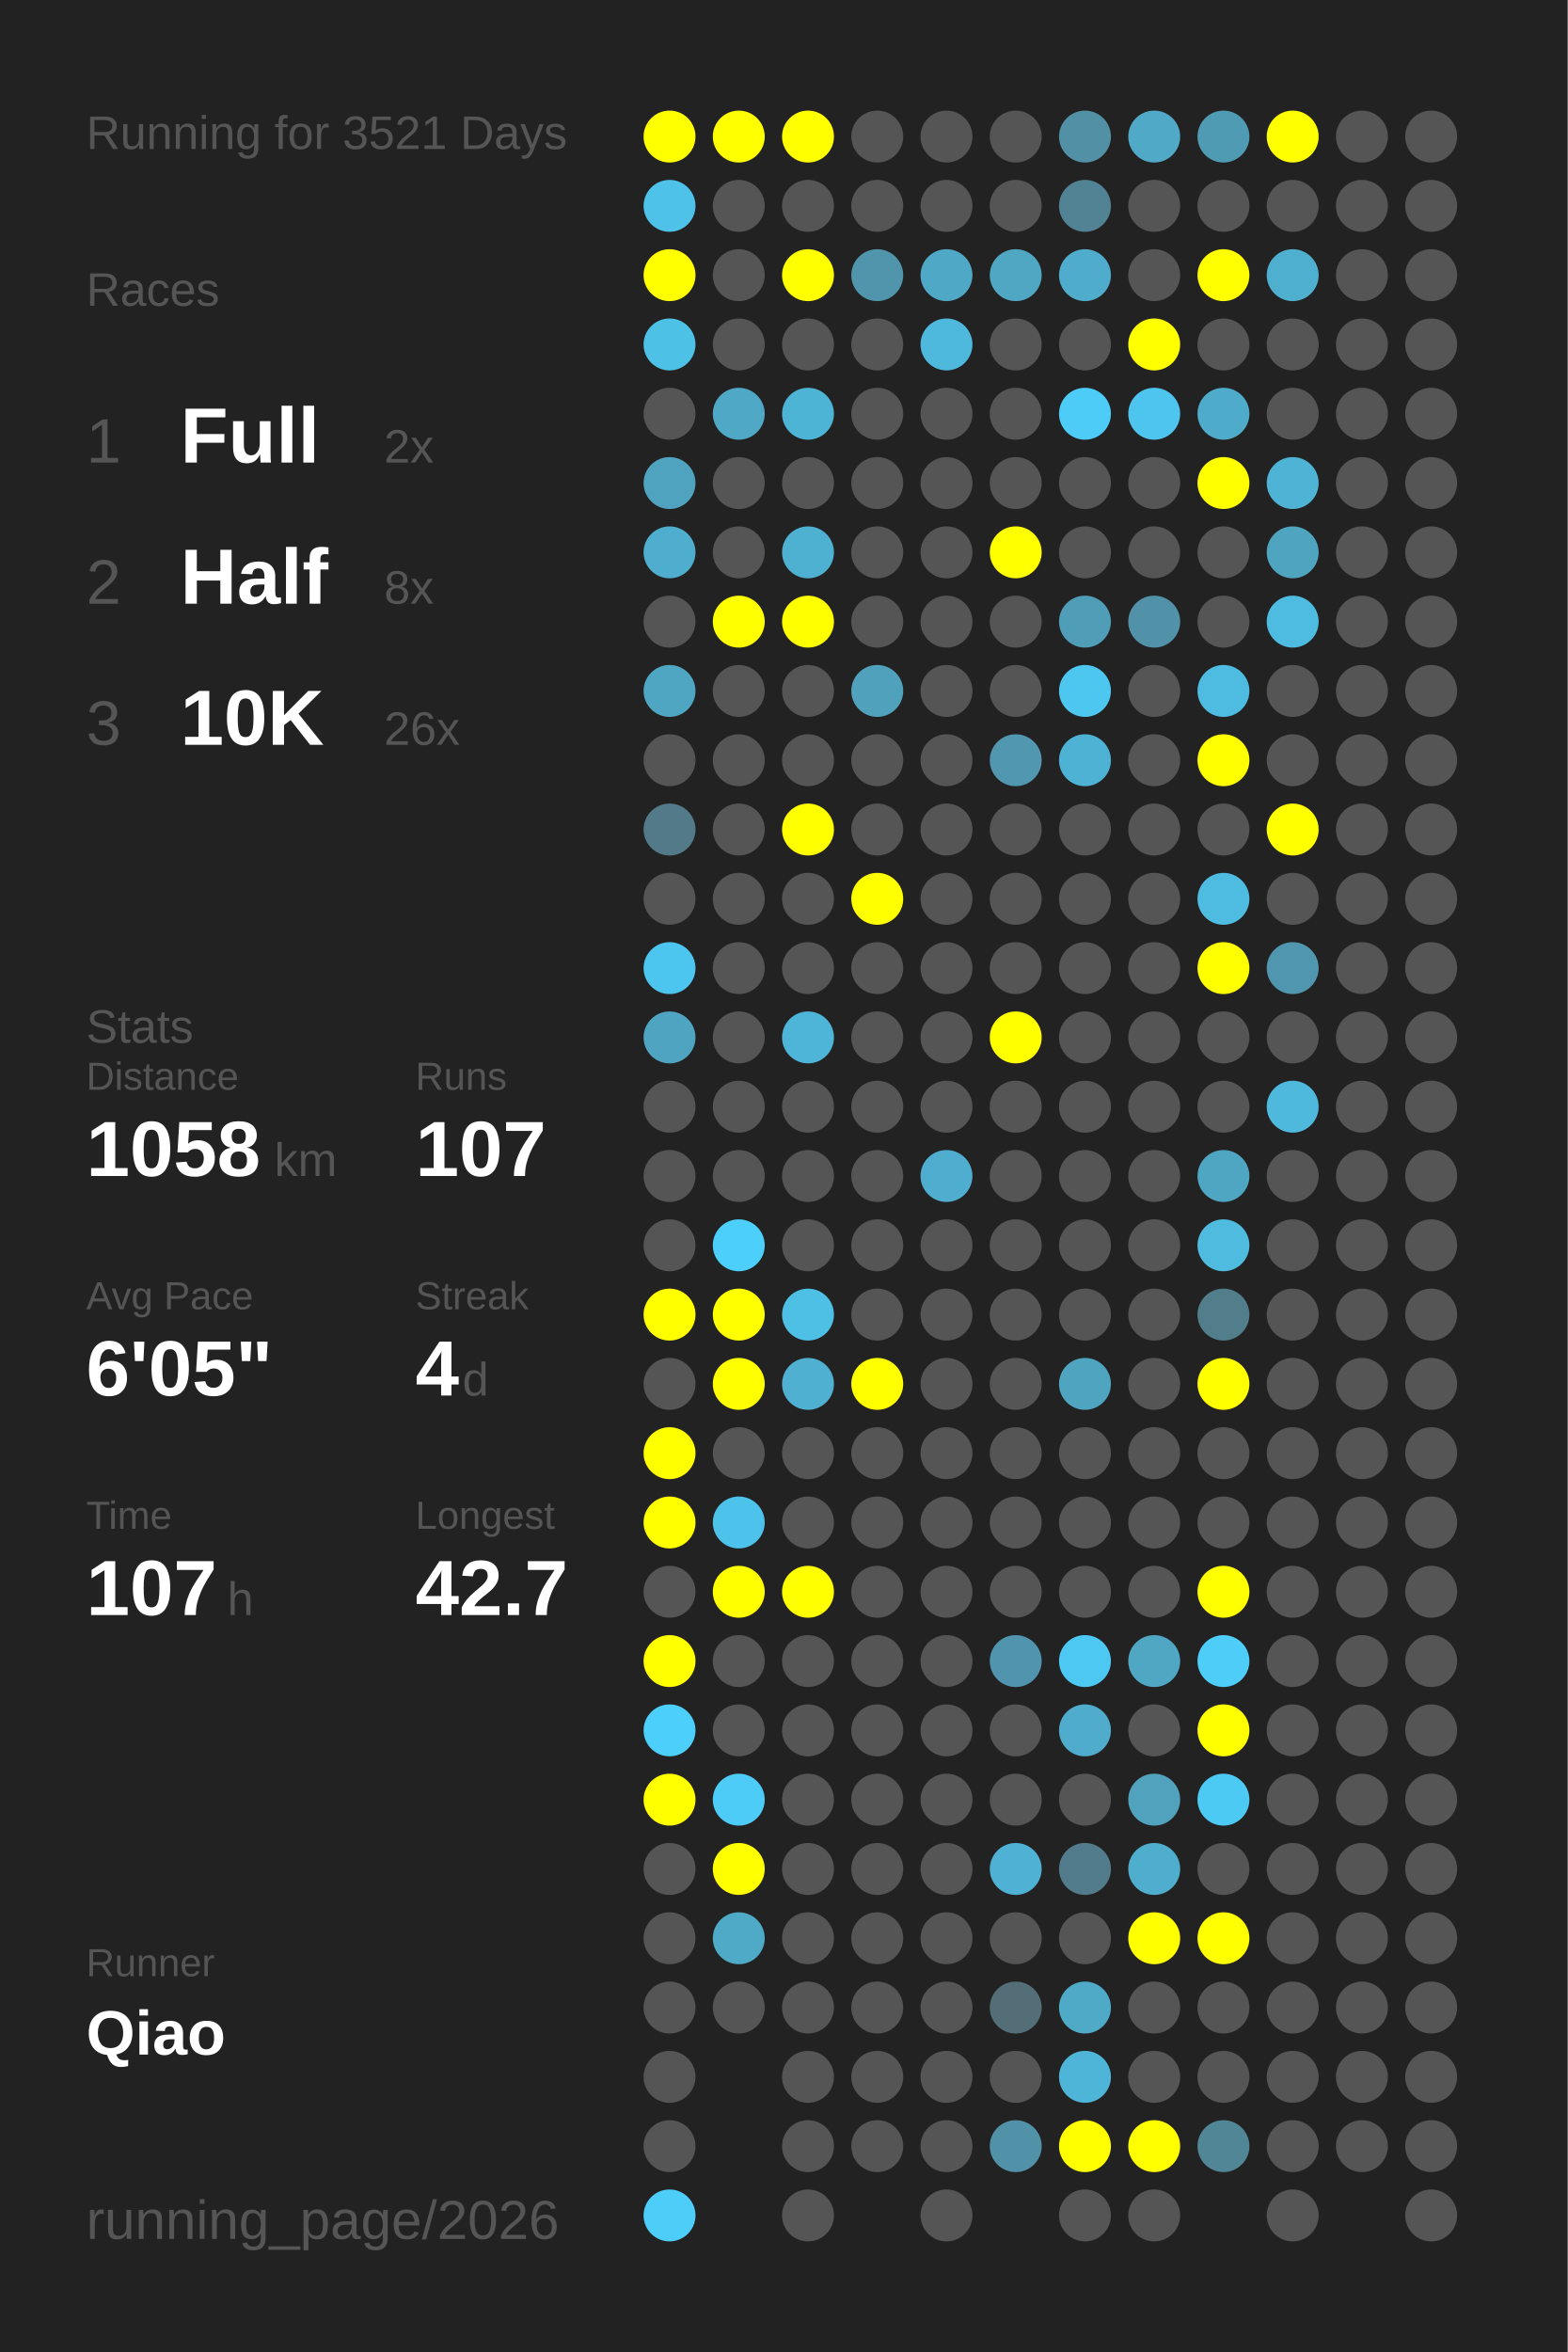
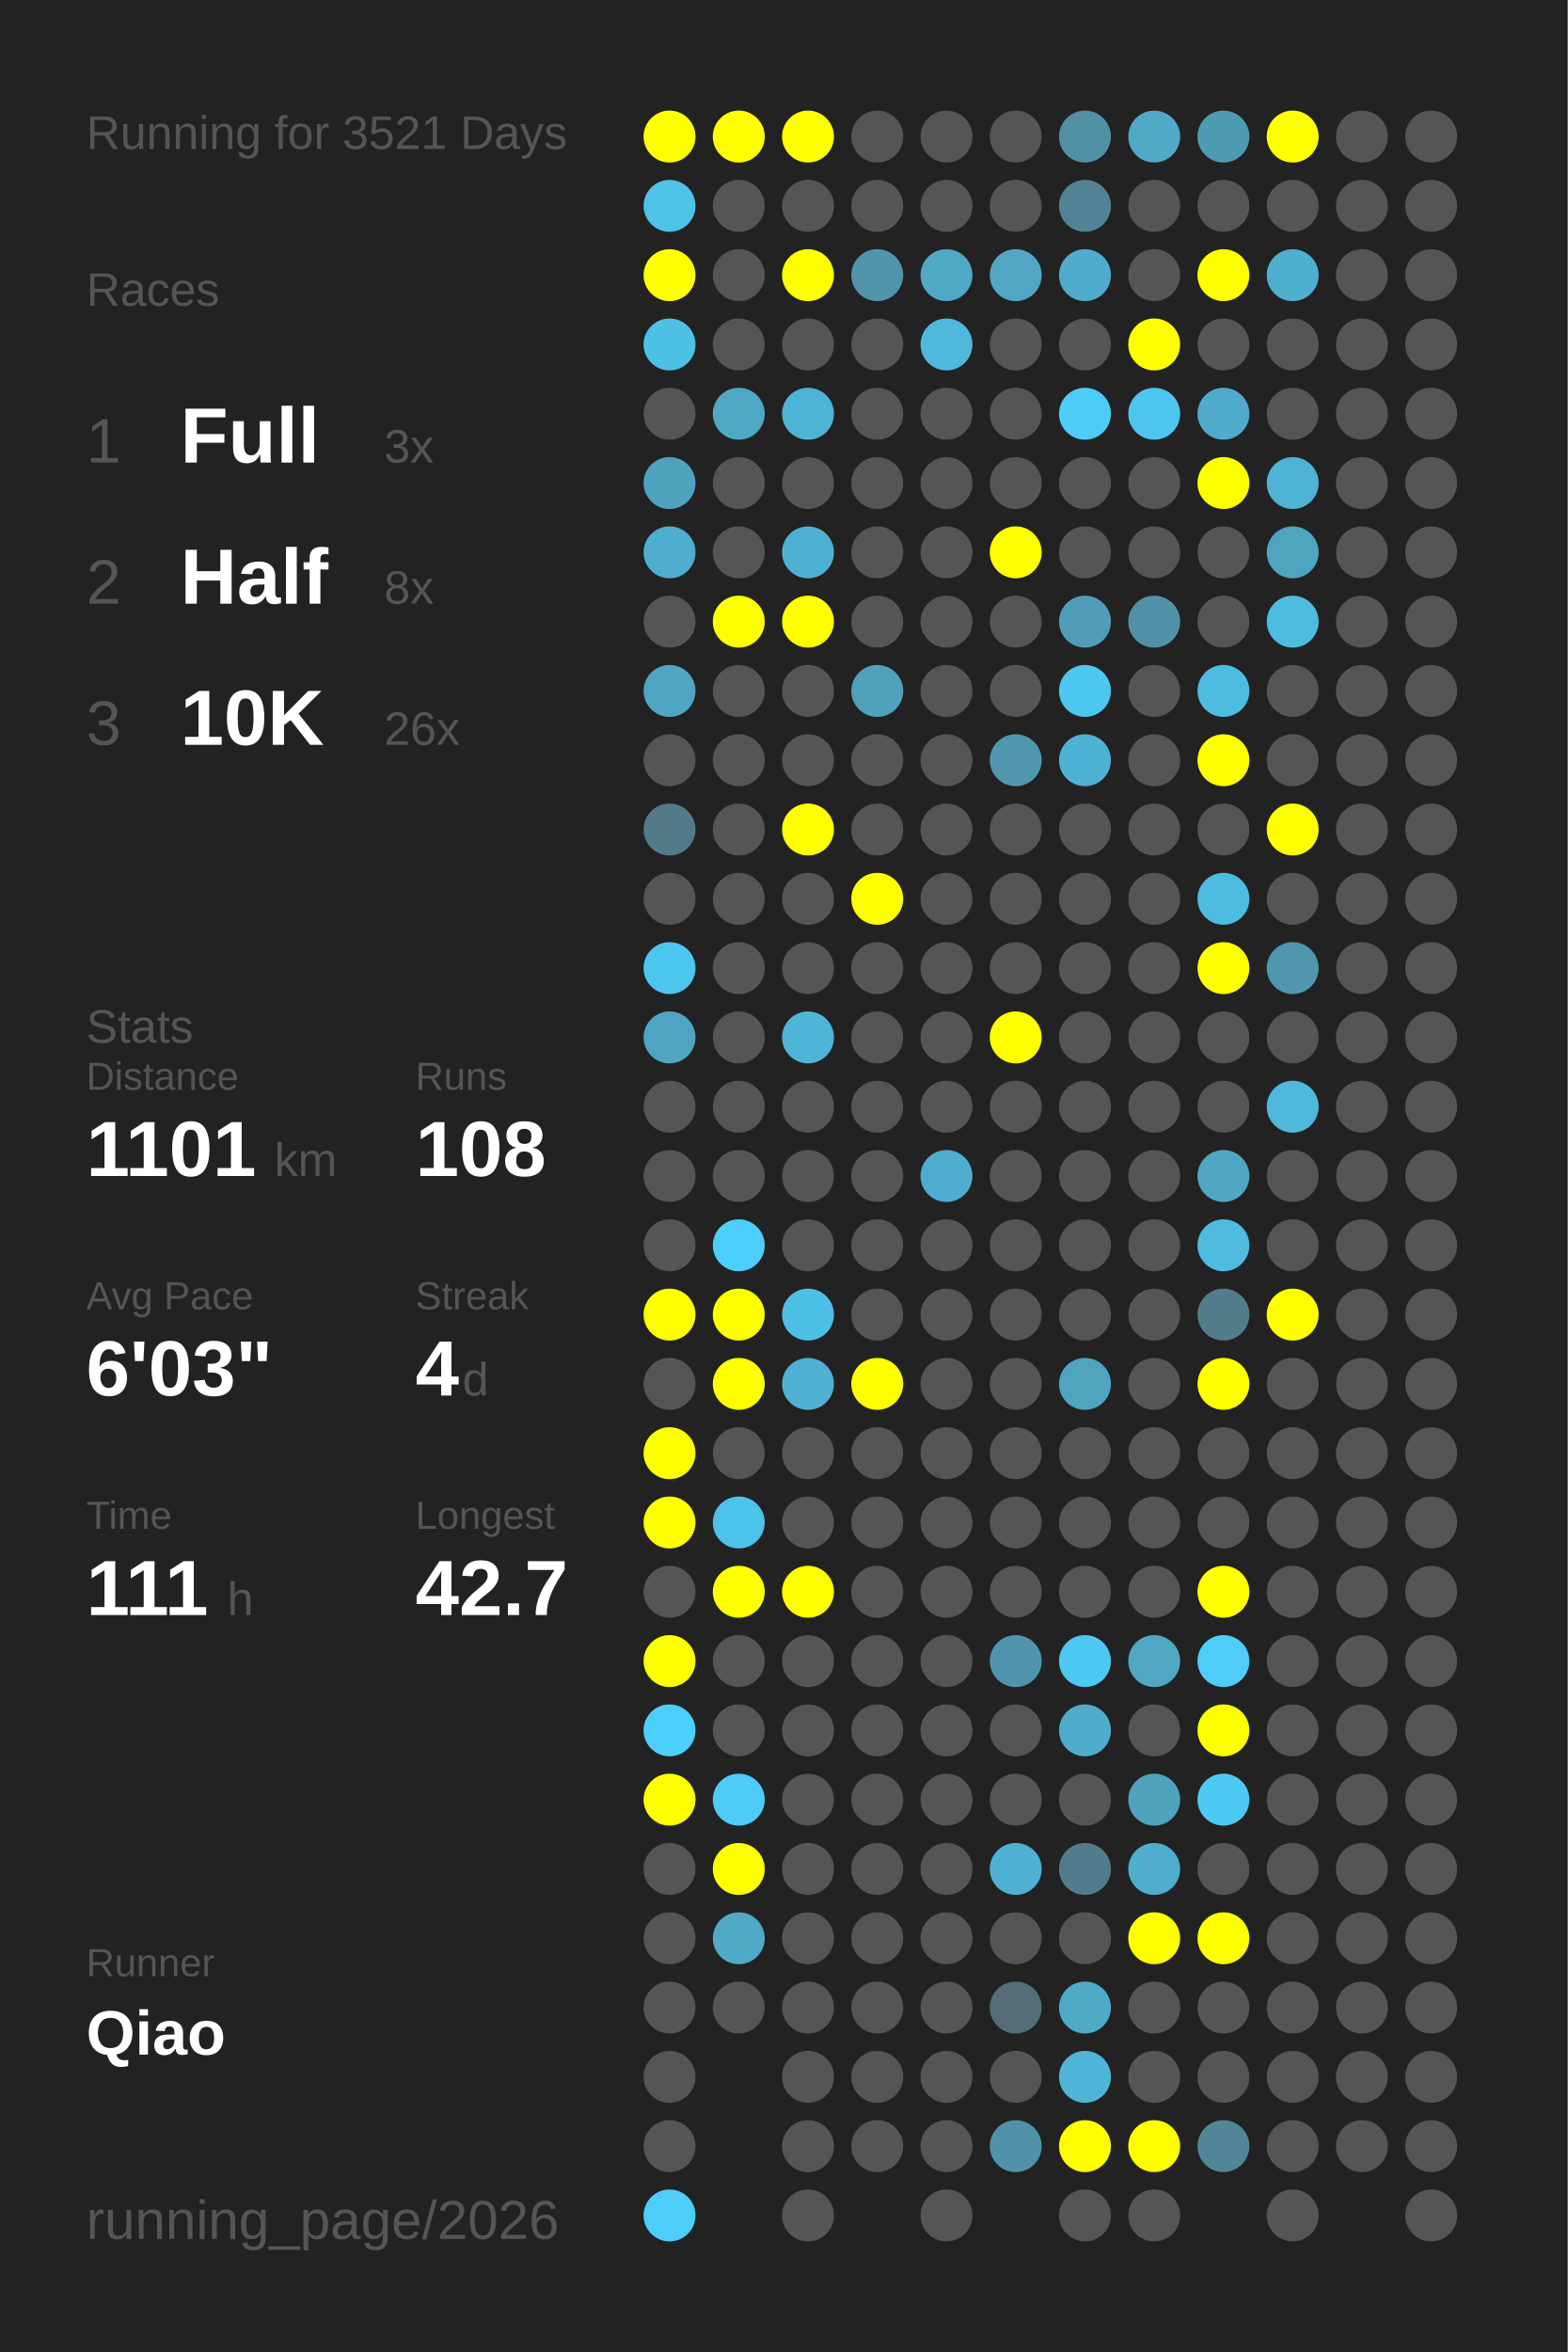
<svg xmlns="http://www.w3.org/2000/svg" baseProfile="full" height="300mm" version="1.1" viewBox="0,0,200,300" width="200mm">
  <defs />
  <rect fill="#222222" height="300" width="200" x="0" y="0" />
  <text fill="#555555" style="font-size:6px; font-family:Arial;" x="11" y="19">Running for 3521 Days</text>
  <text fill="#555555" style="font-size:6px; font-family:Arial;" x="11" y="39">Races</text>
  <text fill="#555555" style="font-size:8px; font-family:Arial;" x="11" y="59">1</text>
  <text fill="#FFFFFF" style="font-size:10px; font-family:Arial; font-weight:bold;" x="23" y="59">Full</text>
-   <text fill="#555555" style="font-size:6px; font-family:Arial;" x="49" y="59">2x</text>
+   <text fill="#555555" style="font-size:6px; font-family:Arial;" x="49" y="59">3x</text>
  <text fill="#555555" style="font-size:8px; font-family:Arial;" x="11" y="77">2</text>
  <text fill="#FFFFFF" style="font-size:10px; font-family:Arial; font-weight:bold;" x="23" y="77">Half</text>
  <text fill="#555555" style="font-size:6px; font-family:Arial;" x="49" y="77">8x</text>
  <text fill="#555555" style="font-size:8px; font-family:Arial;" x="11" y="95">3</text>
  <text fill="#FFFFFF" style="font-size:10px; font-family:Arial; font-weight:bold;" x="23" y="95">10K</text>
  <text fill="#555555" style="font-size:6px; font-family:Arial;" x="49" y="95">26x</text>
  <text fill="#555555" style="font-size:6px; font-family:Arial;" x="11" y="133">Stats</text>
  <text fill="#555555" style="font-size:5px; font-family:Arial;" x="11" y="139">Distance</text>
-   <text fill="#FFFFFF" style="font-size:10px; font-family:Arial; font-weight:bold;" x="11" y="150">1058</text>
+   <text fill="#FFFFFF" style="font-size:10px; font-family:Arial; font-weight:bold;" x="11" y="150">1101</text>
  <text fill="#555555" style="font-size:6px; font-family:Arial;" x="35" y="150">km</text>
  <text fill="#555555" style="font-size:5px; font-family:Arial;" x="53" y="139">Runs</text>
-   <text fill="#FFFFFF" style="font-size:10px; font-family:Arial; font-weight:bold;" x="53" y="150">107</text>
+   <text fill="#FFFFFF" style="font-size:10px; font-family:Arial; font-weight:bold;" x="53" y="150">108</text>
  <text fill="#555555" style="font-size:5px; font-family:Arial;" x="11" y="167">Avg Pace</text>
-   <text fill="#FFFFFF" style="font-size:10px; font-family:Arial; font-weight:bold;" x="11" y="178">6'05"</text>
+   <text fill="#FFFFFF" style="font-size:10px; font-family:Arial; font-weight:bold;" x="11" y="178">6'03"</text>
  <text fill="#555555" style="font-size:5px; font-family:Arial;" x="53" y="167">Streak</text>
  <text fill="#FFFFFF" style="font-size:10px; font-family:Arial; font-weight:bold;" x="53" y="178">4</text>
  <text fill="#555555" style="font-size:6px; font-family:Arial;" x="59" y="178">d</text>
  <text fill="#555555" style="font-size:5px; font-family:Arial;" x="11" y="195">Time</text>
-   <text fill="#FFFFFF" style="font-size:10px; font-family:Arial; font-weight:bold;" x="11" y="206">107</text>
+   <text fill="#FFFFFF" style="font-size:10px; font-family:Arial; font-weight:bold;" x="11" y="206">111</text>
  <text fill="#555555" style="font-size:6px; font-family:Arial;" x="29" y="206">h</text>
  <text fill="#555555" style="font-size:5px; font-family:Arial;" x="53" y="195">Longest</text>
  <text fill="#FFFFFF" style="font-size:10px; font-family:Arial; font-weight:bold;" x="53" y="206">42.7</text>
  <text fill="#555555" style="font-size:5px; font-family:Arial;" x="11" y="252.065">Runner</text>
  <text fill="#FFFFFF" style="font-size:8px; font-family:Arial; font-weight:bold;" x="11" y="262.065">Qiao</text>
  <text fill="#555555" style="font-size:7px; font-family:Arial;" x="11" y="285.581">running_page/2026</text>
  <circle cx="85.417" cy="17.419" fill="#FFFF00" r="3.312" />
  <circle cx="85.417" cy="26.258" fill="#4ec2e9" r="3.312" />
  <circle cx="85.417" cy="35.097" fill="#FFFF00" r="3.312" />
  <circle cx="85.417" cy="43.935" fill="#4ec1e7" r="3.312" />
  <circle cx="85.417" cy="52.774" fill="#555555" r="3.312" />
  <circle cx="85.417" cy="61.613" fill="#4fa3bf" r="3.312" />
  <circle cx="85.417" cy="70.452" fill="#4faece" r="3.312" />
  <circle cx="85.417" cy="79.29" fill="#555555" r="3.312" />
  <circle cx="85.417" cy="88.129" fill="#4fa6c3" r="3.312" />
  <circle cx="85.417" cy="96.968" fill="#555555" r="3.312" />
  <circle cx="85.417" cy="105.806" fill="#527a88" r="3.312" />
  <circle cx="85.417" cy="114.645" fill="#555555" r="3.312" />
  <circle cx="85.417" cy="123.484" fill="#4dc6ef" r="3.312" />
  <circle cx="85.417" cy="132.323" fill="#4fa5c1" r="3.312" />
  <circle cx="85.417" cy="141.161" fill="#555555" r="3.312" />
  <circle cx="85.417" cy="150" fill="#555555" r="3.312" />
  <circle cx="85.417" cy="158.839" fill="#555555" r="3.312" />
  <circle cx="85.417" cy="167.677" fill="#FFFF00" r="3.312" />
  <circle cx="85.417" cy="176.516" fill="#555555" r="3.312" />
  <circle cx="85.417" cy="185.355" fill="#FFFF00" r="3.312" />
  <circle cx="85.417" cy="194.194" fill="#FFFF00" r="3.312" />
  <circle cx="85.417" cy="203.032" fill="#555555" r="3.312" />
  <circle cx="85.417" cy="211.871" fill="#FFFF00" r="3.312" />
  <circle cx="85.417" cy="220.71" fill="#4dcffb" r="3.312" />
  <circle cx="85.417" cy="229.548" fill="#FFFF00" r="3.312" />
  <circle cx="85.417" cy="238.387" fill="#555555" r="3.312" />
  <circle cx="85.417" cy="247.226" fill="#555555" r="3.312" />
  <circle cx="85.417" cy="256.065" fill="#555555" r="3.312" />
  <circle cx="85.417" cy="264.903" fill="#555555" r="3.312" />
  <circle cx="85.417" cy="273.742" fill="#555555" r="3.312" />
  <circle cx="85.417" cy="282.581" fill="#4dcef9" r="3.312" />
  <circle cx="94.25" cy="17.419" fill="#FFFF00" r="3.312" />
  <circle cx="94.25" cy="26.258" fill="#555555" r="3.312" />
  <circle cx="94.25" cy="35.097" fill="#555555" r="3.312" />
  <circle cx="94.25" cy="43.935" fill="#555555" r="3.312" />
  <circle cx="94.25" cy="52.774" fill="#4fa8c6" r="3.312" />
  <circle cx="94.25" cy="61.613" fill="#555555" r="3.312" />
  <circle cx="94.25" cy="70.452" fill="#555555" r="3.312" />
  <circle cx="94.25" cy="79.29" fill="#FFFF00" r="3.312" />
  <circle cx="94.25" cy="88.129" fill="#555555" r="3.312" />
  <circle cx="94.25" cy="96.968" fill="#555555" r="3.312" />
  <circle cx="94.25" cy="105.806" fill="#555555" r="3.312" />
  <circle cx="94.25" cy="114.645" fill="#555555" r="3.312" />
  <circle cx="94.25" cy="123.484" fill="#555555" r="3.312" />
  <circle cx="94.25" cy="132.323" fill="#555555" r="3.312" />
  <circle cx="94.25" cy="141.161" fill="#555555" r="3.312" />
  <circle cx="94.25" cy="150" fill="#555555" r="3.312" />
  <circle cx="94.25" cy="158.839" fill="#4dcffb" r="3.312" />
  <circle cx="94.25" cy="167.677" fill="#FFFF00" r="3.312" />
  <circle cx="94.25" cy="176.516" fill="#FFFF00" r="3.312" />
  <circle cx="94.25" cy="185.355" fill="#555555" r="3.312" />
  <circle cx="94.25" cy="194.194" fill="#4dc2ea" r="3.312" />
  <circle cx="94.25" cy="203.032" fill="#FFFF00" r="3.312" />
  <circle cx="94.25" cy="211.871" fill="#555555" r="3.312" />
  <circle cx="94.25" cy="220.71" fill="#555555" r="3.312" />
  <circle cx="94.25" cy="229.548" fill="#4dccf7" r="3.312" />
  <circle cx="94.25" cy="238.387" fill="#FFFF00" r="3.312" />
  <circle cx="94.25" cy="247.226" fill="#4faac8" r="3.312" />
  <circle cx="94.25" cy="256.065" fill="#555555" r="3.312" />
  <circle cx="103.083" cy="17.419" fill="#FFFF00" r="3.312" />
  <circle cx="103.083" cy="26.258" fill="#555555" r="3.312" />
  <circle cx="103.083" cy="35.097" fill="#FFFF00" r="3.312" />
  <circle cx="103.083" cy="43.935" fill="#555555" r="3.312" />
  <circle cx="103.083" cy="52.774" fill="#4eb4d6" r="3.312" />
  <circle cx="103.083" cy="61.613" fill="#555555" r="3.312" />
  <circle cx="103.083" cy="70.452" fill="#4fb1d2" r="3.312" />
  <circle cx="103.083" cy="79.29" fill="#FFFF00" r="3.312" />
  <circle cx="103.083" cy="88.129" fill="#555555" r="3.312" />
  <circle cx="103.083" cy="96.968" fill="#555555" r="3.312" />
  <circle cx="103.083" cy="105.806" fill="#FFFF00" r="3.312" />
  <circle cx="103.083" cy="114.645" fill="#555555" r="3.312" />
  <circle cx="103.083" cy="123.484" fill="#555555" r="3.312" />
  <circle cx="103.083" cy="132.323" fill="#4eb5d8" r="3.312" />
  <circle cx="103.083" cy="141.161" fill="#555555" r="3.312" />
  <circle cx="103.083" cy="150" fill="#555555" r="3.312" />
  <circle cx="103.083" cy="158.839" fill="#555555" r="3.312" />
  <circle cx="103.083" cy="167.677" fill="#4ebfe5" r="3.312" />
  <circle cx="103.083" cy="176.516" fill="#4fb0d1" r="3.312" />
  <circle cx="103.083" cy="185.355" fill="#555555" r="3.312" />
  <circle cx="103.083" cy="194.194" fill="#555555" r="3.312" />
  <circle cx="103.083" cy="203.032" fill="#FFFF00" r="3.312" />
  <circle cx="103.083" cy="211.871" fill="#555555" r="3.312" />
  <circle cx="103.083" cy="220.71" fill="#555555" r="3.312" />
  <circle cx="103.083" cy="229.548" fill="#555555" r="3.312" />
  <circle cx="103.083" cy="238.387" fill="#555555" r="3.312" />
  <circle cx="103.083" cy="247.226" fill="#555555" r="3.312" />
  <circle cx="103.083" cy="256.065" fill="#555555" r="3.312" />
  <circle cx="103.083" cy="264.903" fill="#555555" r="3.312" />
  <circle cx="103.083" cy="273.742" fill="#555555" r="3.312" />
  <circle cx="103.083" cy="282.581" fill="#555555" r="3.312" />
  <circle cx="111.917" cy="17.419" fill="#555555" r="3.312" />
  <circle cx="111.917" cy="26.258" fill="#555555" r="3.312" />
  <circle cx="111.917" cy="35.097" fill="#5095ac" r="3.312" />
  <circle cx="111.917" cy="43.935" fill="#555555" r="3.312" />
  <circle cx="111.917" cy="52.774" fill="#555555" r="3.312" />
  <circle cx="111.917" cy="61.613" fill="#555555" r="3.312" />
  <circle cx="111.917" cy="70.452" fill="#555555" r="3.312" />
  <circle cx="111.917" cy="79.29" fill="#555555" r="3.312" />
  <circle cx="111.917" cy="88.129" fill="#50a1bc" r="3.312" />
  <circle cx="111.917" cy="96.968" fill="#555555" r="3.312" />
  <circle cx="111.917" cy="105.806" fill="#555555" r="3.312" />
  <circle cx="111.917" cy="114.645" fill="#FFFF00" r="3.312" />
  <circle cx="111.917" cy="123.484" fill="#555555" r="3.312" />
  <circle cx="111.917" cy="132.323" fill="#555555" r="3.312" />
  <circle cx="111.917" cy="141.161" fill="#555555" r="3.312" />
  <circle cx="111.917" cy="150" fill="#555555" r="3.312" />
  <circle cx="111.917" cy="158.839" fill="#555555" r="3.312" />
  <circle cx="111.917" cy="167.677" fill="#555555" r="3.312" />
  <circle cx="111.917" cy="176.516" fill="#FFFF00" r="3.312" />
  <circle cx="111.917" cy="185.355" fill="#555555" r="3.312" />
  <circle cx="111.917" cy="194.194" fill="#555555" r="3.312" />
  <circle cx="111.917" cy="203.032" fill="#555555" r="3.312" />
  <circle cx="111.917" cy="211.871" fill="#555555" r="3.312" />
  <circle cx="111.917" cy="220.71" fill="#555555" r="3.312" />
  <circle cx="111.917" cy="229.548" fill="#555555" r="3.312" />
  <circle cx="111.917" cy="238.387" fill="#555555" r="3.312" />
  <circle cx="111.917" cy="247.226" fill="#555555" r="3.312" />
  <circle cx="111.917" cy="256.065" fill="#555555" r="3.312" />
  <circle cx="111.917" cy="264.903" fill="#555555" r="3.312" />
  <circle cx="111.917" cy="273.742" fill="#555555" r="3.312" />
  <circle cx="120.75" cy="17.419" fill="#555555" r="3.312" />
  <circle cx="120.75" cy="26.258" fill="#555555" r="3.312" />
  <circle cx="120.75" cy="35.097" fill="#4fa8c6" r="3.312" />
  <circle cx="120.75" cy="43.935" fill="#4eb9dd" r="3.312" />
  <circle cx="120.75" cy="52.774" fill="#555555" r="3.312" />
  <circle cx="120.75" cy="61.613" fill="#555555" r="3.312" />
  <circle cx="120.75" cy="70.452" fill="#555555" r="3.312" />
  <circle cx="120.75" cy="79.29" fill="#555555" r="3.312" />
  <circle cx="120.75" cy="88.129" fill="#555555" r="3.312" />
  <circle cx="120.75" cy="96.968" fill="#555555" r="3.312" />
  <circle cx="120.75" cy="105.806" fill="#555555" r="3.312" />
  <circle cx="120.75" cy="114.645" fill="#555555" r="3.312" />
  <circle cx="120.75" cy="123.484" fill="#555555" r="3.312" />
  <circle cx="120.75" cy="132.323" fill="#555555" r="3.312" />
  <circle cx="120.75" cy="141.161" fill="#555555" r="3.312" />
  <circle cx="120.75" cy="150" fill="#4faecf" r="3.312" />
  <circle cx="120.75" cy="158.839" fill="#555555" r="3.312" />
  <circle cx="120.75" cy="167.677" fill="#555555" r="3.312" />
  <circle cx="120.75" cy="176.516" fill="#555555" r="3.312" />
  <circle cx="120.75" cy="185.355" fill="#555555" r="3.312" />
  <circle cx="120.75" cy="194.194" fill="#555555" r="3.312" />
  <circle cx="120.75" cy="203.032" fill="#555555" r="3.312" />
  <circle cx="120.75" cy="211.871" fill="#555555" r="3.312" />
  <circle cx="120.75" cy="220.71" fill="#555555" r="3.312" />
  <circle cx="120.75" cy="229.548" fill="#555555" r="3.312" />
  <circle cx="120.75" cy="238.387" fill="#555555" r="3.312" />
  <circle cx="120.75" cy="247.226" fill="#555555" r="3.312" />
  <circle cx="120.75" cy="256.065" fill="#555555" r="3.312" />
  <circle cx="120.75" cy="264.903" fill="#555555" r="3.312" />
  <circle cx="120.75" cy="273.742" fill="#555555" r="3.312" />
  <circle cx="120.75" cy="282.581" fill="#555555" r="3.312" />
  <circle cx="129.583" cy="17.419" fill="#555555" r="3.312" />
  <circle cx="129.583" cy="26.258" fill="#555555" r="3.312" />
  <circle cx="129.583" cy="35.097" fill="#4fa7c4" r="3.312" />
  <circle cx="129.583" cy="43.935" fill="#555555" r="3.312" />
  <circle cx="129.583" cy="52.774" fill="#555555" r="3.312" />
  <circle cx="129.583" cy="61.613" fill="#555555" r="3.312" />
  <circle cx="129.583" cy="70.452" fill="#FFFF00" r="3.312" />
  <circle cx="129.583" cy="79.29" fill="#555555" r="3.312" />
  <circle cx="129.583" cy="88.129" fill="#555555" r="3.312" />
  <circle cx="129.583" cy="96.968" fill="#5097af" r="3.312" />
  <circle cx="129.583" cy="105.806" fill="#555555" r="3.312" />
  <circle cx="129.583" cy="114.645" fill="#555555" r="3.312" />
  <circle cx="129.583" cy="123.484" fill="#555555" r="3.312" />
  <circle cx="129.583" cy="132.323" fill="#FFFF00" r="3.312" />
  <circle cx="129.583" cy="141.161" fill="#555555" r="3.312" />
  <circle cx="129.583" cy="150" fill="#555555" r="3.312" />
  <circle cx="129.583" cy="158.839" fill="#555555" r="3.312" />
  <circle cx="129.583" cy="167.677" fill="#555555" r="3.312" />
  <circle cx="129.583" cy="176.516" fill="#555555" r="3.312" />
  <circle cx="129.583" cy="185.355" fill="#555555" r="3.312" />
  <circle cx="129.583" cy="194.194" fill="#555555" r="3.312" />
  <circle cx="129.583" cy="203.032" fill="#555555" r="3.312" />
  <circle cx="129.583" cy="211.871" fill="#5095ad" r="3.312" />
  <circle cx="129.583" cy="220.71" fill="#555555" r="3.312" />
  <circle cx="129.583" cy="229.548" fill="#555555" r="3.312" />
  <circle cx="129.583" cy="238.387" fill="#4fb1d3" r="3.312" />
  <circle cx="129.583" cy="247.226" fill="#555555" r="3.312" />
  <circle cx="129.583" cy="256.065" fill="#536e77" r="3.312" />
  <circle cx="129.583" cy="264.903" fill="#555555" r="3.312" />
  <circle cx="129.583" cy="273.742" fill="#5192a8" r="3.312" />
  <circle cx="138.417" cy="17.419" fill="#5190a5" r="3.312" />
  <circle cx="138.417" cy="26.258" fill="#528394" r="3.312" />
  <circle cx="138.417" cy="35.097" fill="#4faccc" r="3.312" />
  <circle cx="138.417" cy="43.935" fill="#555555" r="3.312" />
  <circle cx="138.417" cy="52.774" fill="#4dccf7" r="3.312" />
  <circle cx="138.417" cy="61.613" fill="#555555" r="3.312" />
  <circle cx="138.417" cy="70.452" fill="#555555" r="3.312" />
  <circle cx="138.417" cy="79.29" fill="#509db7" r="3.312" />
  <circle cx="138.417" cy="88.129" fill="#4dc7f0" r="3.312" />
  <circle cx="138.417" cy="96.968" fill="#4eb2d4" r="3.312" />
  <circle cx="138.417" cy="105.806" fill="#555555" r="3.312" />
  <circle cx="138.417" cy="114.645" fill="#555555" r="3.312" />
  <circle cx="138.417" cy="123.484" fill="#555555" r="3.312" />
  <circle cx="138.417" cy="132.323" fill="#555555" r="3.312" />
  <circle cx="138.417" cy="141.161" fill="#555555" r="3.312" />
  <circle cx="138.417" cy="150" fill="#555555" r="3.312" />
  <circle cx="138.417" cy="158.839" fill="#555555" r="3.312" />
  <circle cx="138.417" cy="167.677" fill="#555555" r="3.312" />
  <circle cx="138.417" cy="176.516" fill="#4fa4c0" r="3.312" />
  <circle cx="138.417" cy="185.355" fill="#555555" r="3.312" />
  <circle cx="138.417" cy="194.194" fill="#555555" r="3.312" />
  <circle cx="138.417" cy="203.032" fill="#555555" r="3.312" />
  <circle cx="138.417" cy="211.871" fill="#4dc8f2" r="3.312" />
  <circle cx="138.417" cy="220.71" fill="#4faccc" r="3.312" />
  <circle cx="138.417" cy="229.548" fill="#555555" r="3.312" />
  <circle cx="138.417" cy="238.387" fill="#527c8b" r="3.312" />
  <circle cx="138.417" cy="247.226" fill="#555555" r="3.312" />
  <circle cx="138.417" cy="256.065" fill="#4faac8" r="3.312" />
  <circle cx="138.417" cy="264.903" fill="#4eb5d8" r="3.312" />
  <circle cx="138.417" cy="273.742" fill="#FFFF00" r="3.312" />
  <circle cx="138.417" cy="282.581" fill="#555555" r="3.312" />
  <circle cx="147.25" cy="17.419" fill="#4fa9c7" r="3.312" />
  <circle cx="147.25" cy="26.258" fill="#555555" r="3.312" />
  <circle cx="147.25" cy="35.097" fill="#555555" r="3.312" />
  <circle cx="147.25" cy="43.935" fill="#FFFF00" r="3.312" />
  <circle cx="147.25" cy="52.774" fill="#4dc5ee" r="3.312" />
  <circle cx="147.25" cy="61.613" fill="#555555" r="3.312" />
  <circle cx="147.25" cy="70.452" fill="#555555" r="3.312" />
  <circle cx="147.25" cy="79.29" fill="#5192a8" r="3.312" />
  <circle cx="147.25" cy="88.129" fill="#555555" r="3.312" />
  <circle cx="147.25" cy="96.968" fill="#555555" r="3.312" />
  <circle cx="147.25" cy="105.806" fill="#555555" r="3.312" />
  <circle cx="147.25" cy="114.645" fill="#555555" r="3.312" />
  <circle cx="147.25" cy="123.484" fill="#555555" r="3.312" />
  <circle cx="147.25" cy="132.323" fill="#555555" r="3.312" />
  <circle cx="147.25" cy="141.161" fill="#555555" r="3.312" />
  <circle cx="147.25" cy="150" fill="#555555" r="3.312" />
  <circle cx="147.25" cy="158.839" fill="#555555" r="3.312" />
  <circle cx="147.25" cy="167.677" fill="#555555" r="3.312" />
  <circle cx="147.25" cy="176.516" fill="#555555" r="3.312" />
  <circle cx="147.25" cy="185.355" fill="#555555" r="3.312" />
  <circle cx="147.25" cy="194.194" fill="#555555" r="3.312" />
  <circle cx="147.25" cy="203.032" fill="#555555" r="3.312" />
  <circle cx="147.25" cy="211.871" fill="#4fa7c4" r="3.312" />
  <circle cx="147.25" cy="220.71" fill="#555555" r="3.312" />
  <circle cx="147.25" cy="229.548" fill="#50a2bd" r="3.312" />
  <circle cx="147.25" cy="238.387" fill="#4fadcd" r="3.312" />
  <circle cx="147.25" cy="247.226" fill="#FFFF00" r="3.312" />
  <circle cx="147.25" cy="256.065" fill="#555555" r="3.312" />
  <circle cx="147.25" cy="264.903" fill="#555555" r="3.312" />
  <circle cx="147.25" cy="273.742" fill="#FFFF00" r="3.312" />
  <circle cx="147.25" cy="282.581" fill="#555555" r="3.312" />
  <circle cx="156.083" cy="17.419" fill="#509bb4" r="3.312" />
  <circle cx="156.083" cy="26.258" fill="#555555" r="3.312" />
  <circle cx="156.083" cy="35.097" fill="#FFFF00" r="3.312" />
  <circle cx="156.083" cy="43.935" fill="#555555" r="3.312" />
  <circle cx="156.083" cy="52.774" fill="#4fabca" r="3.312" />
  <circle cx="156.083" cy="61.613" fill="#FFFF00" r="3.312" />
  <circle cx="156.083" cy="70.452" fill="#555555" r="3.312" />
  <circle cx="156.083" cy="79.29" fill="#555555" r="3.312" />
  <circle cx="156.083" cy="88.129" fill="#4ebbe0" r="3.312" />
  <circle cx="156.083" cy="96.968" fill="#FFFF00" r="3.312" />
  <circle cx="156.083" cy="105.806" fill="#555555" r="3.312" />
  <circle cx="156.083" cy="114.645" fill="#4ebbe0" r="3.312" />
  <circle cx="156.083" cy="123.484" fill="#FFFF00" r="3.312" />
  <circle cx="156.083" cy="132.323" fill="#555555" r="3.312" />
  <circle cx="156.083" cy="141.161" fill="#555555" r="3.312" />
  <circle cx="156.083" cy="150" fill="#4fa6c3" r="3.312" />
  <circle cx="156.083" cy="158.839" fill="#4ebbdf" r="3.312" />
  <circle cx="156.083" cy="167.677" fill="#527d8b" r="3.312" />
  <circle cx="156.083" cy="176.516" fill="#FFFF00" r="3.312" />
  <circle cx="156.083" cy="185.355" fill="#555555" r="3.312" />
  <circle cx="156.083" cy="194.194" fill="#555555" r="3.312" />
  <circle cx="156.083" cy="203.032" fill="#FFFF00" r="3.312" />
  <circle cx="156.083" cy="211.871" fill="#4dcdf8" r="3.312" />
  <circle cx="156.083" cy="220.71" fill="#FFFF00" r="3.312" />
  <circle cx="156.083" cy="229.548" fill="#4dcaf4" r="3.312" />
  <circle cx="156.083" cy="238.387" fill="#555555" r="3.312" />
  <circle cx="156.083" cy="247.226" fill="#FFFF00" r="3.312" />
  <circle cx="156.083" cy="256.065" fill="#555555" r="3.312" />
  <circle cx="156.083" cy="264.903" fill="#555555" r="3.312" />
  <circle cx="156.083" cy="273.742" fill="#518697" r="3.312" />
  <circle cx="164.917" cy="17.419" fill="#FFFF00" r="3.312" />
  <circle cx="164.917" cy="26.258" fill="#555555" r="3.312" />
  <circle cx="164.917" cy="35.097" fill="#4fafcf" r="3.312" />
  <circle cx="164.917" cy="43.935" fill="#555555" r="3.312" />
  <circle cx="164.917" cy="52.774" fill="#555555" r="3.312" />
  <circle cx="164.917" cy="61.613" fill="#4eb3d5" r="3.312" />
  <circle cx="164.917" cy="70.452" fill="#4fa4c0" r="3.312" />
  <circle cx="164.917" cy="79.29" fill="#4ebce1" r="3.312" />
  <circle cx="164.917" cy="88.129" fill="#555555" r="3.312" />
  <circle cx="164.917" cy="96.968" fill="#555555" r="3.312" />
  <circle cx="164.917" cy="105.806" fill="#FFFF00" r="3.312" />
  <circle cx="164.917" cy="114.645" fill="#555555" r="3.312" />
  <circle cx="164.917" cy="123.484" fill="#5096ae" r="3.312" />
  <circle cx="164.917" cy="132.323" fill="#555555" r="3.312" />
  <circle cx="164.917" cy="141.161" fill="#4eb9dd" r="3.312" />
  <circle cx="164.917" cy="150" fill="#555555" r="3.312" />
  <circle cx="164.917" cy="158.839" fill="#555555" r="3.312" />
-   <circle cx="164.917" cy="167.677" fill="#555555" r="3.312" />
+   <circle cx="164.917" cy="167.677" fill="#FFFF00" r="3.312" />
  <circle cx="164.917" cy="176.516" fill="#555555" r="3.312" />
  <circle cx="164.917" cy="185.355" fill="#555555" r="3.312" />
  <circle cx="164.917" cy="194.194" fill="#555555" r="3.312" />
  <circle cx="164.917" cy="203.032" fill="#555555" r="3.312" />
  <circle cx="164.917" cy="211.871" fill="#555555" r="3.312" />
  <circle cx="164.917" cy="220.71" fill="#555555" r="3.312" />
  <circle cx="164.917" cy="229.548" fill="#555555" r="3.312" />
  <circle cx="164.917" cy="238.387" fill="#555555" r="3.312" />
  <circle cx="164.917" cy="247.226" fill="#555555" r="3.312" />
  <circle cx="164.917" cy="256.065" fill="#555555" r="3.312" />
  <circle cx="164.917" cy="264.903" fill="#555555" r="3.312" />
  <circle cx="164.917" cy="273.742" fill="#555555" r="3.312" />
  <circle cx="164.917" cy="282.581" fill="#555555" r="3.312" />
  <circle cx="173.75" cy="17.419" fill="#555555" r="3.312" />
  <circle cx="173.75" cy="26.258" fill="#555555" r="3.312" />
  <circle cx="173.75" cy="35.097" fill="#555555" r="3.312" />
  <circle cx="173.75" cy="43.935" fill="#555555" r="3.312" />
  <circle cx="173.75" cy="52.774" fill="#555555" r="3.312" />
  <circle cx="173.75" cy="61.613" fill="#555555" r="3.312" />
  <circle cx="173.75" cy="70.452" fill="#555555" r="3.312" />
  <circle cx="173.75" cy="79.29" fill="#555555" r="3.312" />
  <circle cx="173.75" cy="88.129" fill="#555555" r="3.312" />
  <circle cx="173.75" cy="96.968" fill="#555555" r="3.312" />
  <circle cx="173.75" cy="105.806" fill="#555555" r="3.312" />
  <circle cx="173.75" cy="114.645" fill="#555555" r="3.312" />
  <circle cx="173.75" cy="123.484" fill="#555555" r="3.312" />
  <circle cx="173.75" cy="132.323" fill="#555555" r="3.312" />
  <circle cx="173.75" cy="141.161" fill="#555555" r="3.312" />
  <circle cx="173.75" cy="150" fill="#555555" r="3.312" />
  <circle cx="173.75" cy="158.839" fill="#555555" r="3.312" />
  <circle cx="173.75" cy="167.677" fill="#555555" r="3.312" />
  <circle cx="173.75" cy="176.516" fill="#555555" r="3.312" />
  <circle cx="173.75" cy="185.355" fill="#555555" r="3.312" />
  <circle cx="173.75" cy="194.194" fill="#555555" r="3.312" />
  <circle cx="173.75" cy="203.032" fill="#555555" r="3.312" />
  <circle cx="173.75" cy="211.871" fill="#555555" r="3.312" />
  <circle cx="173.75" cy="220.71" fill="#555555" r="3.312" />
  <circle cx="173.75" cy="229.548" fill="#555555" r="3.312" />
  <circle cx="173.75" cy="238.387" fill="#555555" r="3.312" />
  <circle cx="173.75" cy="247.226" fill="#555555" r="3.312" />
  <circle cx="173.75" cy="256.065" fill="#555555" r="3.312" />
  <circle cx="173.75" cy="264.903" fill="#555555" r="3.312" />
  <circle cx="173.75" cy="273.742" fill="#555555" r="3.312" />
  <circle cx="182.583" cy="17.419" fill="#555555" r="3.312" />
  <circle cx="182.583" cy="26.258" fill="#555555" r="3.312" />
  <circle cx="182.583" cy="35.097" fill="#555555" r="3.312" />
  <circle cx="182.583" cy="43.935" fill="#555555" r="3.312" />
  <circle cx="182.583" cy="52.774" fill="#555555" r="3.312" />
  <circle cx="182.583" cy="61.613" fill="#555555" r="3.312" />
  <circle cx="182.583" cy="70.452" fill="#555555" r="3.312" />
  <circle cx="182.583" cy="79.29" fill="#555555" r="3.312" />
  <circle cx="182.583" cy="88.129" fill="#555555" r="3.312" />
  <circle cx="182.583" cy="96.968" fill="#555555" r="3.312" />
  <circle cx="182.583" cy="105.806" fill="#555555" r="3.312" />
  <circle cx="182.583" cy="114.645" fill="#555555" r="3.312" />
  <circle cx="182.583" cy="123.484" fill="#555555" r="3.312" />
  <circle cx="182.583" cy="132.323" fill="#555555" r="3.312" />
  <circle cx="182.583" cy="141.161" fill="#555555" r="3.312" />
  <circle cx="182.583" cy="150" fill="#555555" r="3.312" />
  <circle cx="182.583" cy="158.839" fill="#555555" r="3.312" />
  <circle cx="182.583" cy="167.677" fill="#555555" r="3.312" />
  <circle cx="182.583" cy="176.516" fill="#555555" r="3.312" />
  <circle cx="182.583" cy="185.355" fill="#555555" r="3.312" />
  <circle cx="182.583" cy="194.194" fill="#555555" r="3.312" />
  <circle cx="182.583" cy="203.032" fill="#555555" r="3.312" />
  <circle cx="182.583" cy="211.871" fill="#555555" r="3.312" />
  <circle cx="182.583" cy="220.71" fill="#555555" r="3.312" />
  <circle cx="182.583" cy="229.548" fill="#555555" r="3.312" />
  <circle cx="182.583" cy="238.387" fill="#555555" r="3.312" />
  <circle cx="182.583" cy="247.226" fill="#555555" r="3.312" />
  <circle cx="182.583" cy="256.065" fill="#555555" r="3.312" />
  <circle cx="182.583" cy="264.903" fill="#555555" r="3.312" />
  <circle cx="182.583" cy="273.742" fill="#555555" r="3.312" />
  <circle cx="182.583" cy="282.581" fill="#555555" r="3.312" />
</svg>
